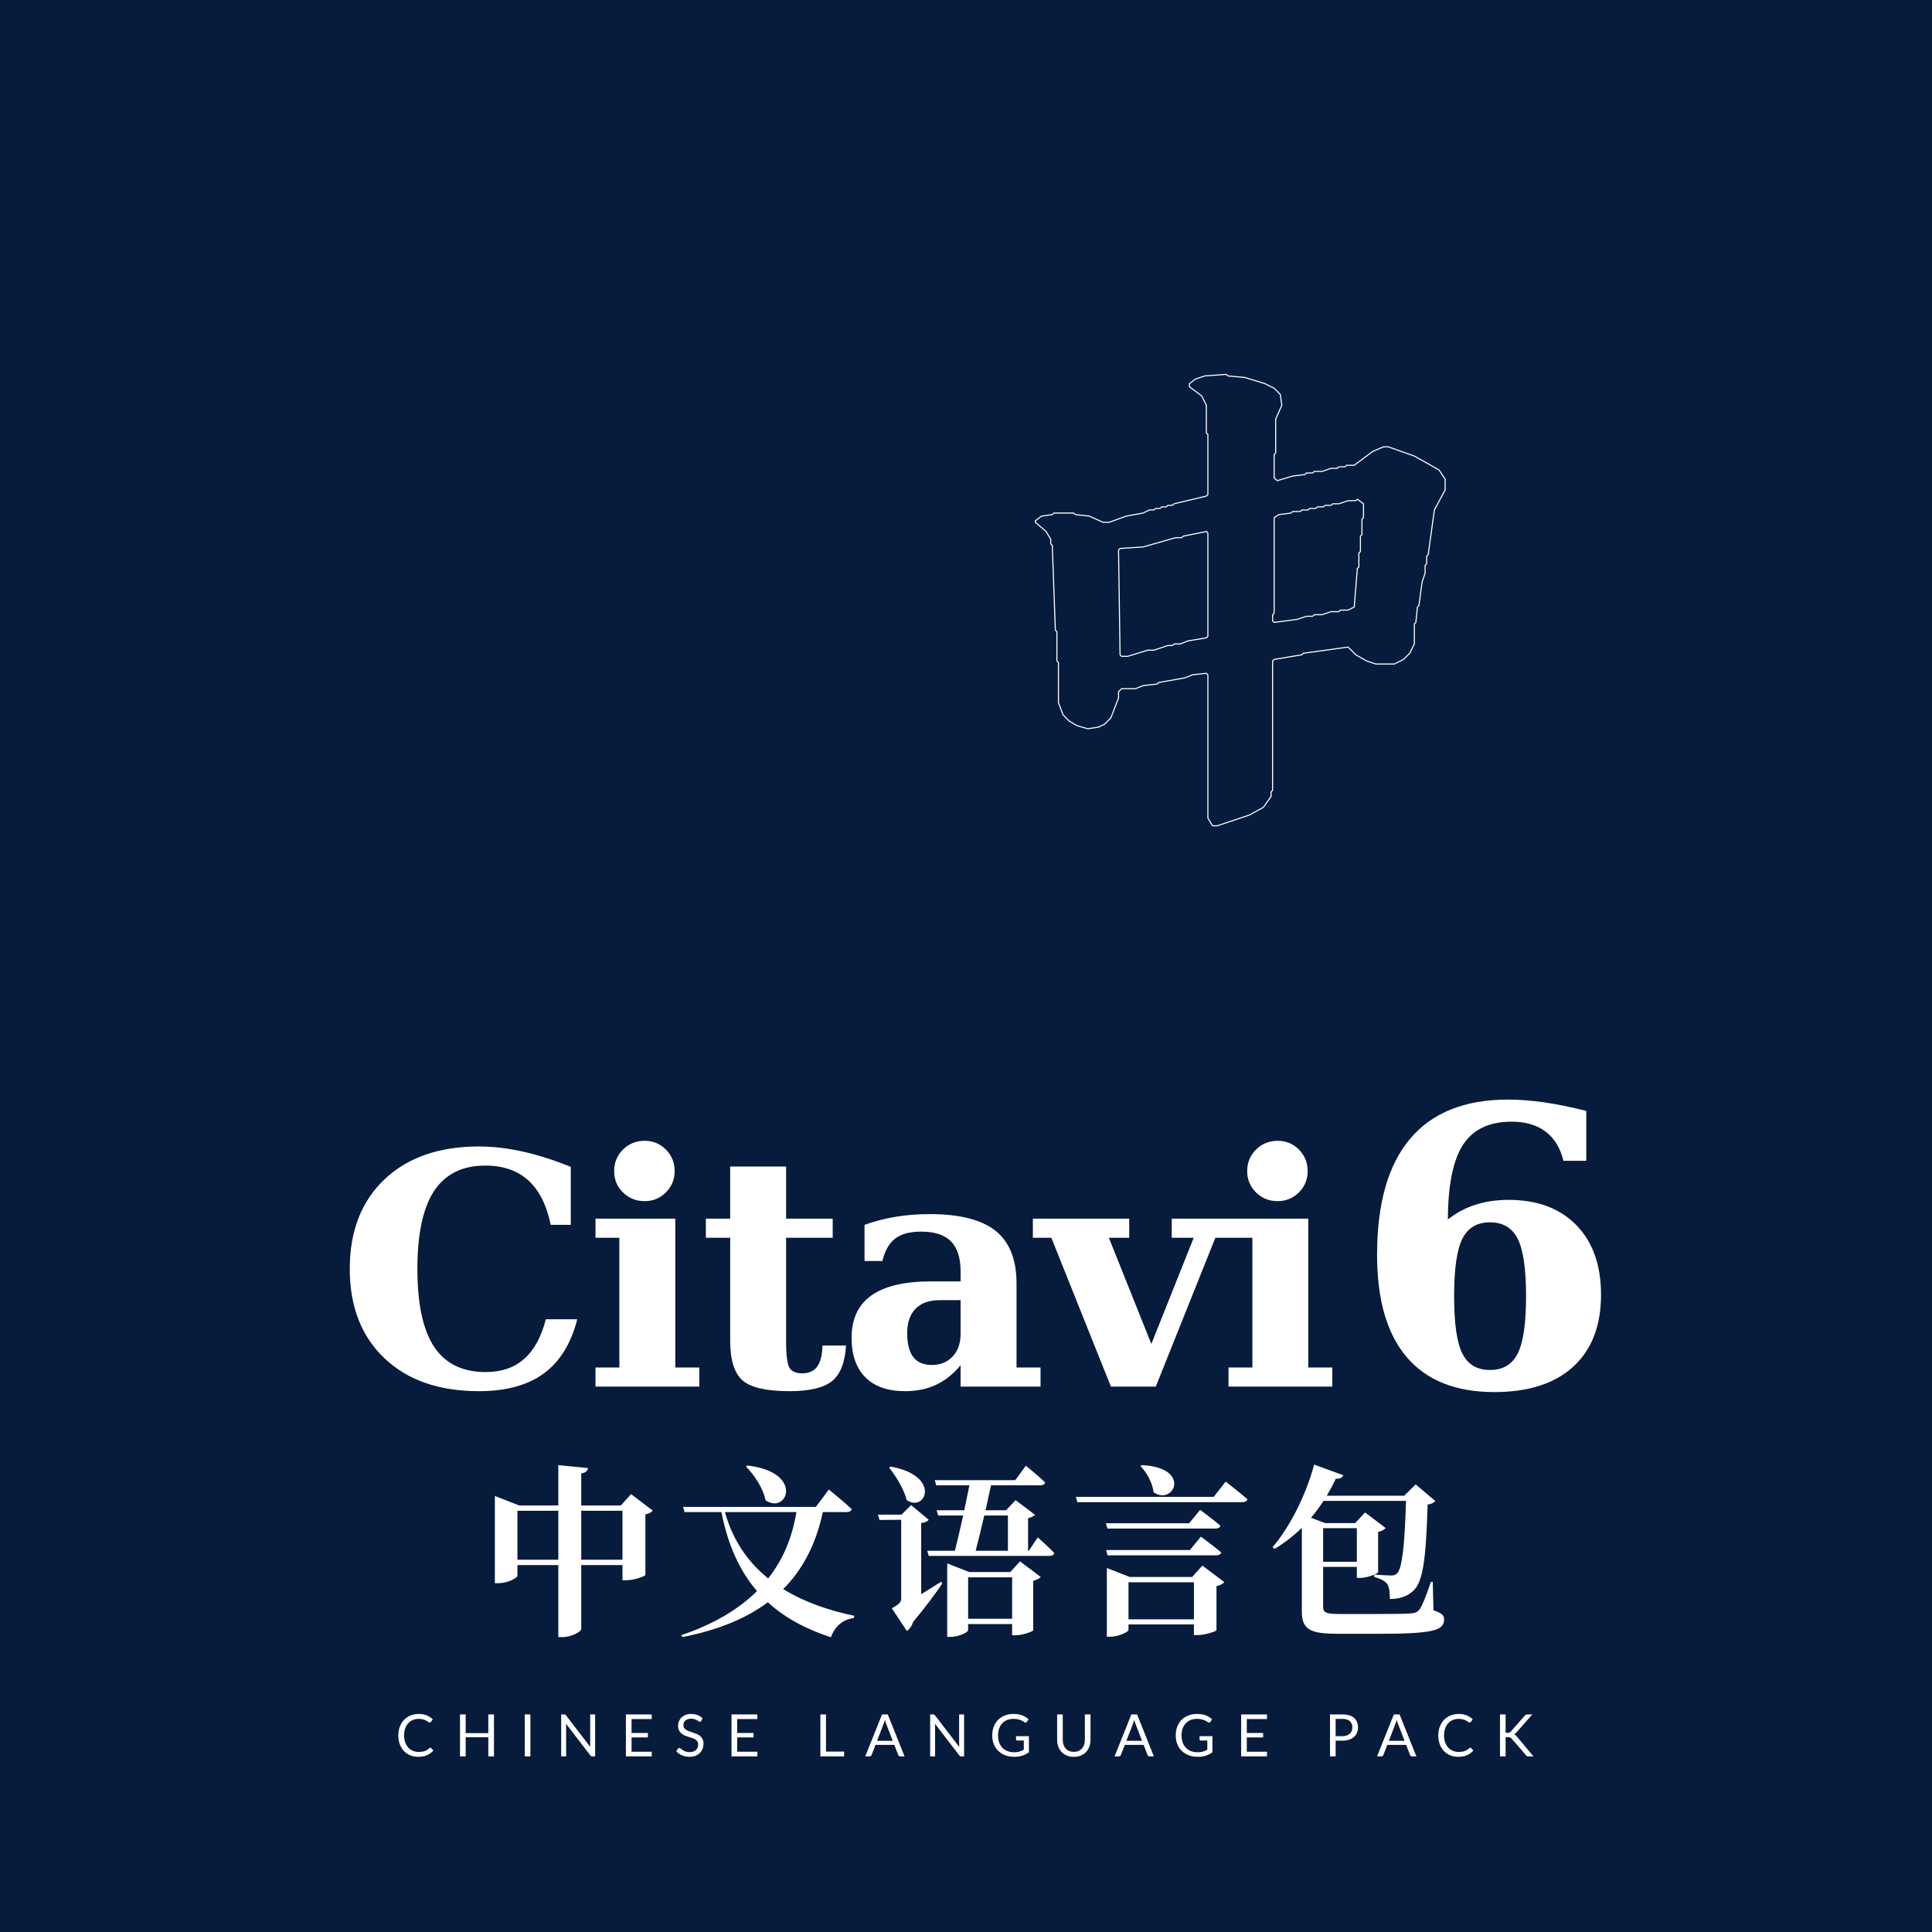
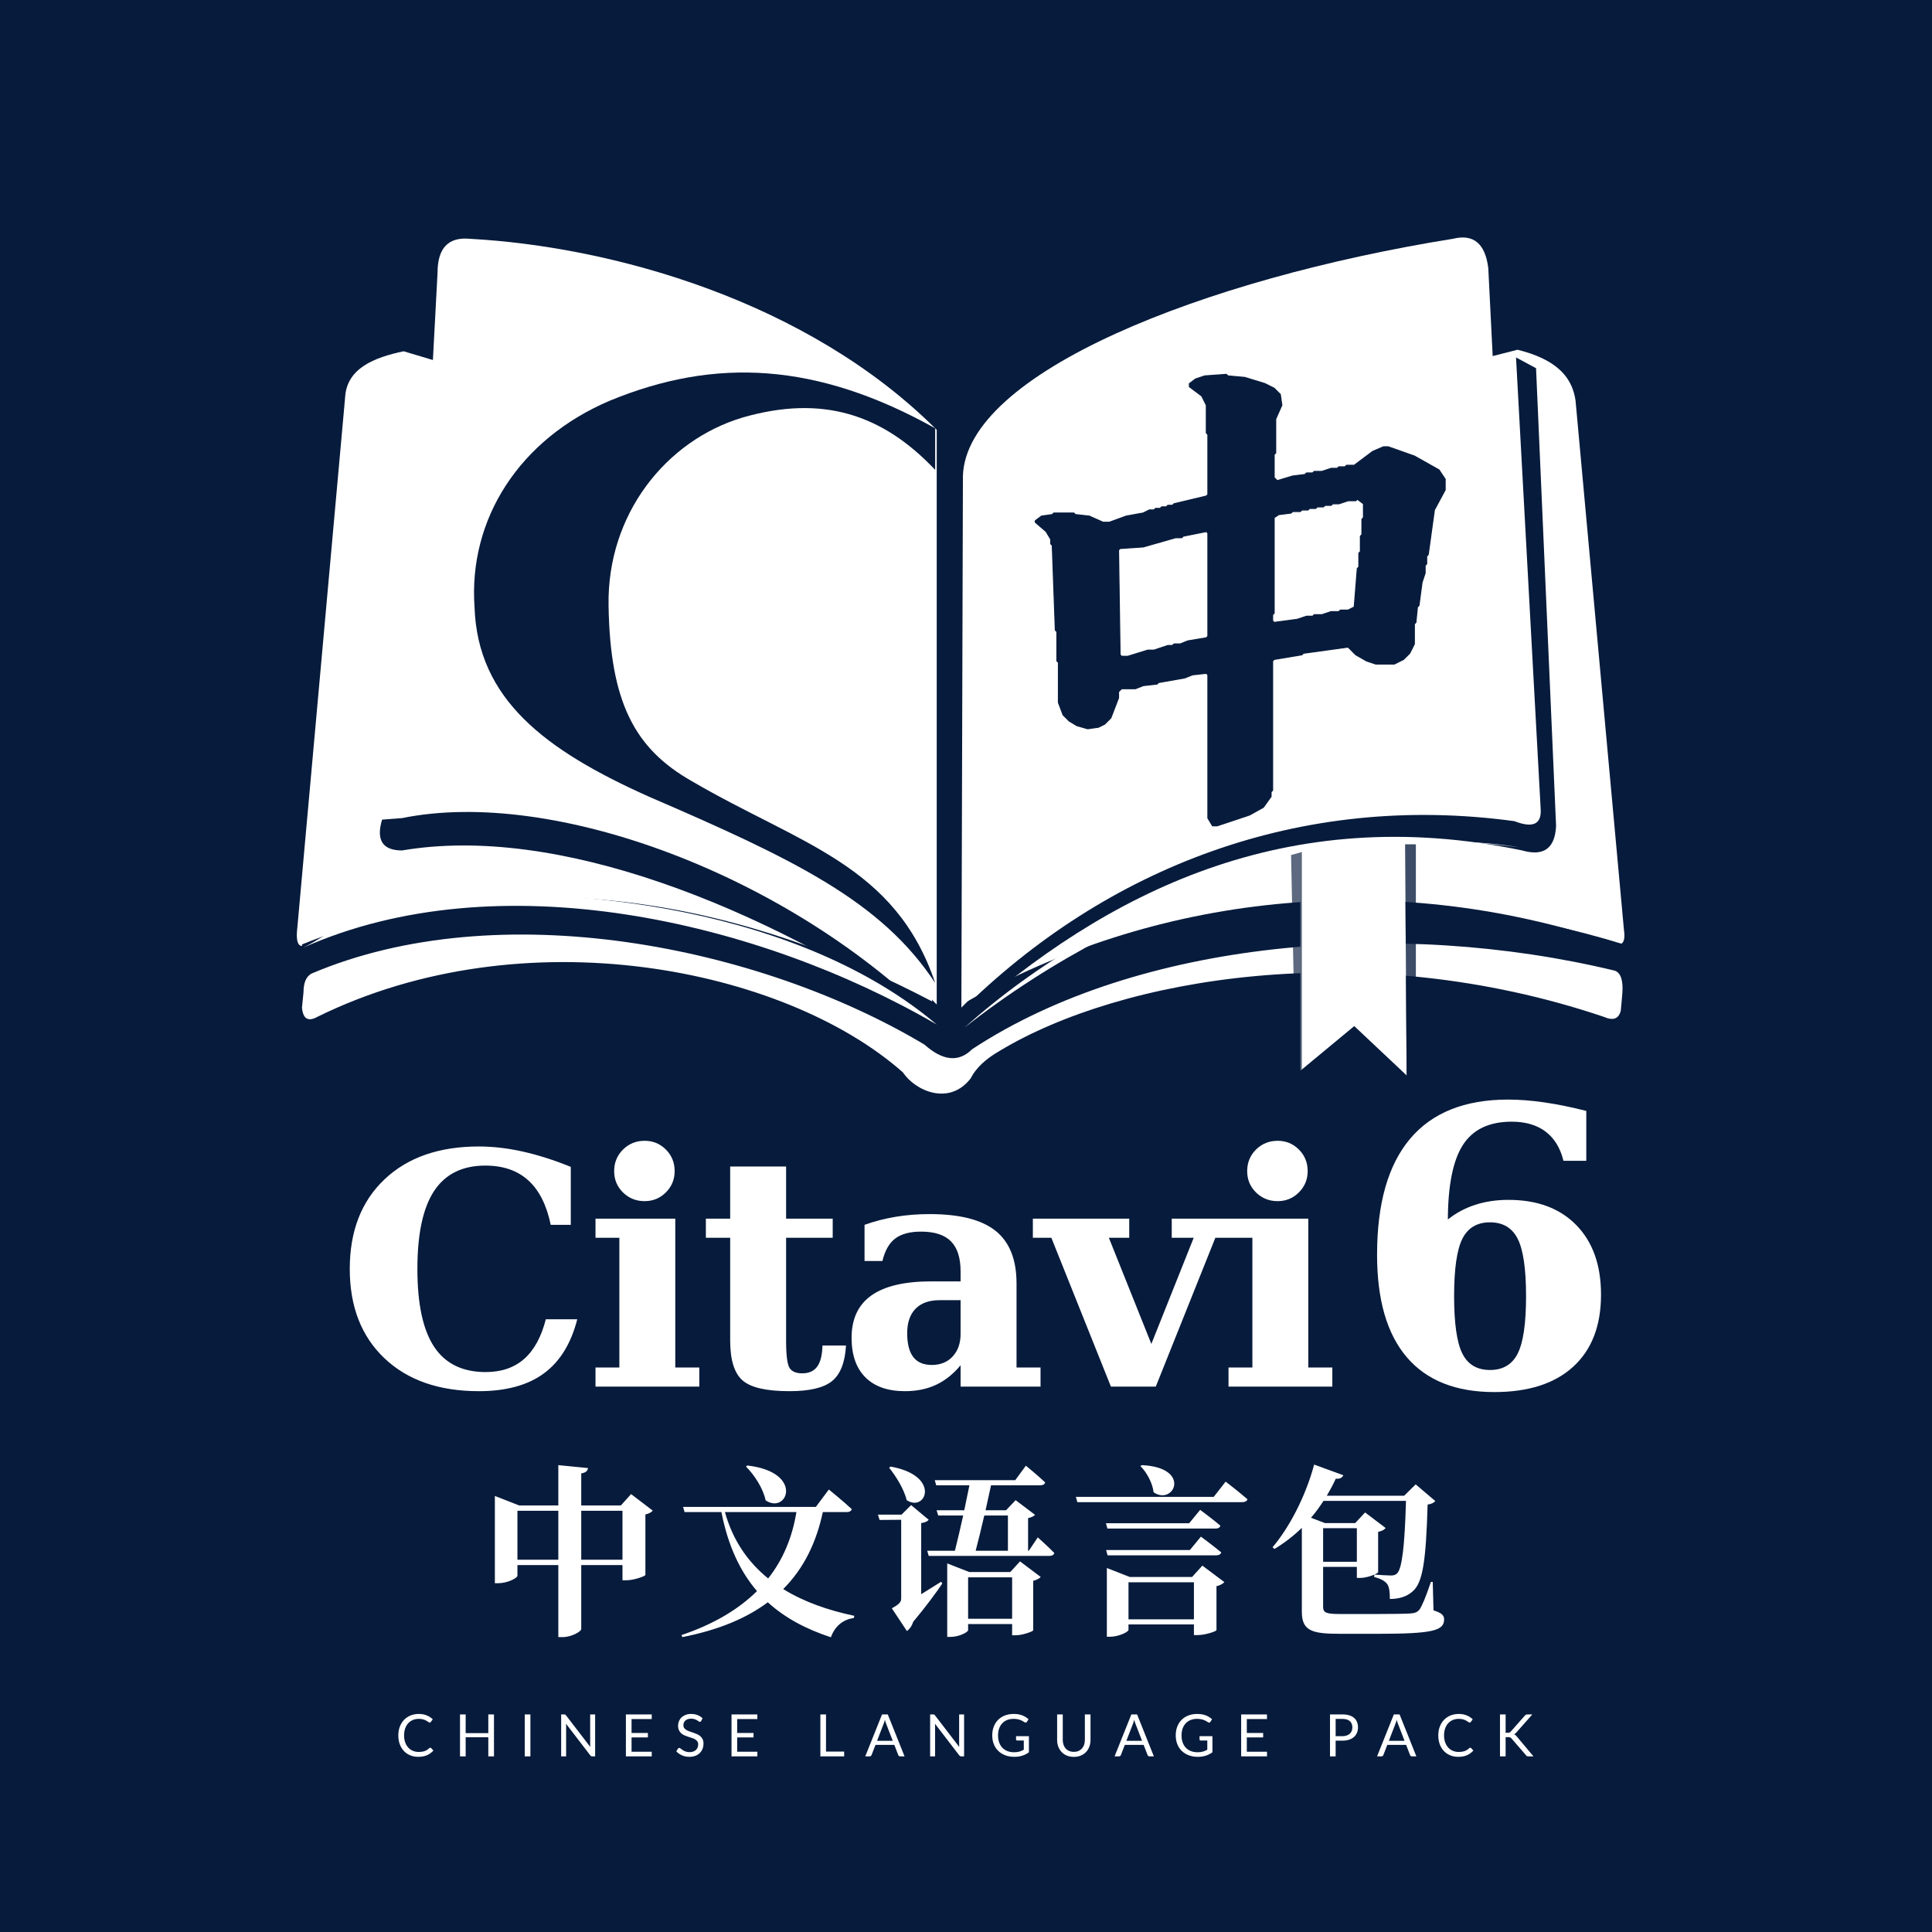
<svg xmlns="http://www.w3.org/2000/svg" width="1254" height="1254" viewBox="0 0 1254 1254" role="img">
  <defs>
    <linearGradient id="blue-front" x1="0" y1="0" x2="1" y2="0">
      <stop offset="0" stop-color="#208EF2" />
      <stop offset=".43" stop-color="#0866BE" />
      <stop offset="1" stop-color="#002455" />
    </linearGradient>
    <linearGradient id="blue-rear" x1="0" y1="0" x2="1" y2="1">
      <stop offset="0" stop-color="#147BCD" />
      <stop offset=".65" stop-color="#003D87" />
      <stop offset="1" stop-color="#032356" />
    </linearGradient>
    <linearGradient id="blue-edge" x1="0" y1="0" x2="1" y2="0">
      <stop offset="0" stop-color="#1896F2" />
      <stop offset=".55" stop-color="#0257A9" />
      <stop offset="1" stop-color="#001A46" />
    </linearGradient>
    <linearGradient id="red-front" x1="0" y1="1" x2="1" y2="0">
      <stop offset="0" stop-color="#B8000C" />
      <stop offset=".49" stop-color="#E31511" />
      <stop offset="1" stop-color="#FF5540" />
    </linearGradient>
    <linearGradient id="red-rear" x1="0" y1="1" x2="1" y2="0">
      <stop offset="0" stop-color="#A50016" />
      <stop offset=".6" stop-color="#D9191D" />
      <stop offset="1" stop-color="#FF583B" />
    </linearGradient>
    <linearGradient id="red-ribbon" x1="0" y1="0" x2="0" y2="1">
      <stop offset="0" stop-color="#980825" />
      <stop offset=".22" stop-color="#C5072D" />
      <stop offset="1" stop-color="#FF4040" />
    </linearGradient>
    <linearGradient id="red-six" x1="0" y1="0" x2="1" y2="1">
      <stop offset="0" stop-color="#FF4E41" />
      <stop offset="1" stop-color="#C40716" />
    </linearGradient>
    <linearGradient id="navy-letter" x1="0" y1="0" x2="0" y2="1">
      <stop offset="0" stop-color="#092E69" />
      <stop offset="1" stop-color="#001946" />
    </linearGradient>
  </defs>
  <rect width="1254" height="1254" fill="#071B3C" />
  <g id="book-symbol" role="img" aria-label="蓝红翻开书本、字母C和中文字中的社区本地化徽标">
    <g id="page-edges">
-       <path id="back-page-left" fill="#071B3C" d="M262 228 C243 232 225 239 224 258 L193 602 Q191 619 201 612 C343 554 489 589 605 650 L603 330 Z" />
-       <path id="back-page-right" fill="#071B3C" d="M985 227 C1009 233 1022 244 1023 264 L1054 603 Q1056 616 1047 612 C901 563 749 581 626 651 L628 318 Z" />
+       <path id="back-page-left" fill="#FFFFFF" d="M262 228 C243 232 225 239 224 258 L193 602 Q191 619 201 612 C343 554 489 589 605 650 L603 330 Z" />
+       <path id="back-page-right" fill="#FFFFFF" d="M985 227 C1009 233 1022 244 1023 264 L1054 603 Q1056 616 1047 612 C901 563 749 581 626 651 L628 318 Z" />
    </g>
    <g id="front-pages">
-       <path id="front-page-blue" fill="#071B3C" d="M305 155 C397 160 524 195 608 279 L608 652 C506 546 360 524 265 534 L284 177 Q284 153 305 155 Z" />
-       <path id="front-page-red" fill="#071B3C" d="M625 309 C627 242 781 181 943 155 Q963 150 966 174 L984 534 C841 516 717 560 624 654 Z" />
+       <path id="front-page-blue" fill="#FFFFFF" d="M305 155 C397 160 524 195 608 279 L608 652 C506 546 360 524 265 534 L284 177 Q284 153 305 155 Z" />
+       <path id="front-page-red" fill="#FFFFFF" d="M625 309 C627 242 781 181 943 155 Q963 150 966 174 L984 534 C841 516 717 560 624 654 Z" />
      <path id="inner-white-c" fill="#071B3C" d="M607 278 C530 235 464 232 396 260 C337 285 304 337 308 394 C310 454 354 487 421 517 C516 558 572 585 607 638 C581 561 519 548 449 507 C412 486 396 456 395 393 C394 334 432 286 482 271 C534 256 573 269 607 305 Z" />
-       <path id="chinese-zhong" fill="#071B3C" fill-rule="evenodd" stroke="#FFFFFF" stroke-width="0.7" stroke-linejoin="round" d="M796,243 L782,244 L776,246 L772,249 L772,251 L780,257 L783,263 L783,281 L784,282 L784,321 L783,322 L762,327 L761,328 L758,328 L757,329 L754,329 L753,330 L750,330 L749,331 L746,331 L742,333 L731,335 L720,339 L716,339 L707,335 L698,334 L697,333 L684,333 L683,334 L676,335 L672,338 L672,339 L679,345 L682,350 L682,353 L683,354 L685,409 L686,410 L686,429 L687,430 L687,456 L690,464 L694,468 L699,471 L706,473 L713,472 L717,470 L721,466 L726,453 L726,449 L728,447 L737,447 L742,445 L751,444 L752,443 L769,440 L774,438 L783,437 L784,438 L784,531 L787,536 L790,536 L811,529 L820,524 L825,517 L825,514 L826,513 L826,429 L827,428 L845,425 L846,424 L875,420 L880,425 L887,429 L893,431 L905,431 L911,428 L915,424 L918,418 L918,405 L919,404 L920,394 L921,393 L923,378 L925,372 L925,367 L926,366 L926,361 L927,360 L931,331 L938,318 L938,311 L934,305 L918,296 L901,290 L898,290 L891,293 L879,302 L874,302 L873,303 L869,303 L868,304 L864,304 L858,306 L853,306 L852,307 L848,307 L847,308 L839,309 L829,312 L827,310 L827,295 L828,294 L828,272 L832,263 L831,256 L827,252 L821,249 L808,245 L797,244 Z M783,345 L784,346 L784,413 L783,414 L771,416 L766,418 L762,418 L761,419 L758,419 L749,422 L745,422 L732,426 L728,426 L727,425 L726,357 L727,356 L742,355 L763,349 L767,349 L768,348 Z M885,327 L885,336 L884,337 L884,347 L883,348 L883,358 L882,359 L882,368 L881,369 L879,394 L875,396 L870,396 L869,397 L864,397 L858,399 L853,399 L852,400 L848,400 L842,402 L827,404 L826,403 L826,399 L827,398 L827,336 L830,334 L838,333 L839,332 L844,332 L845,331 L849,331 L850,330 L854,330 L855,329 L859,329 L860,328 L864,328 L865,327 L869,327 L875,325 L880,325 L881,324 Z" />
+       <path id="chinese-zhong" fill="#071B3C" fill-rule="evenodd" stroke="#071B3C" stroke-width="0.7" stroke-linejoin="round" d="M796,243 L782,244 L776,246 L772,249 L772,251 L780,257 L783,263 L783,281 L784,282 L784,321 L783,322 L762,327 L761,328 L758,328 L757,329 L754,329 L753,330 L750,330 L749,331 L746,331 L742,333 L731,335 L720,339 L716,339 L707,335 L698,334 L697,333 L684,333 L683,334 L676,335 L672,338 L672,339 L679,345 L682,350 L682,353 L683,354 L685,409 L686,410 L686,429 L687,430 L687,456 L690,464 L694,468 L699,471 L706,473 L713,472 L717,470 L721,466 L726,453 L726,449 L728,447 L737,447 L742,445 L751,444 L752,443 L769,440 L774,438 L783,437 L784,438 L784,531 L787,536 L790,536 L811,529 L820,524 L825,517 L825,514 L826,513 L826,429 L827,428 L845,425 L846,424 L875,420 L880,425 L887,429 L893,431 L905,431 L911,428 L915,424 L918,418 L918,405 L919,404 L920,394 L921,393 L923,378 L925,372 L925,367 L926,366 L926,361 L927,360 L931,331 L938,318 L938,311 L934,305 L918,296 L901,290 L898,290 L891,293 L879,302 L874,302 L873,303 L869,303 L868,304 L864,304 L858,306 L853,306 L852,307 L848,307 L847,308 L839,309 L829,312 L827,310 L827,295 L828,294 L828,272 L832,263 L831,256 L827,252 L821,249 L808,245 L797,244 Z M783,345 L784,346 L784,413 L783,414 L771,416 L766,418 L762,418 L761,419 L758,419 L749,422 L745,422 L732,426 L728,426 L727,425 L726,357 L727,356 L742,355 L763,349 L767,349 L768,348 Z M885,327 L885,336 L884,337 L884,347 L883,348 L883,358 L882,359 L882,368 L881,369 L879,394 L875,396 L870,396 L869,397 L864,397 L858,399 L853,399 L852,400 L848,400 L842,402 L827,404 L826,403 L826,399 L827,398 L827,336 L830,334 L838,333 L839,332 L844,332 L845,331 L849,331 L850,330 L854,330 L855,329 L859,329 L860,328 L864,328 L865,327 L869,327 L875,325 L880,325 L881,324 Z" />
    </g>
    <g id="book-folio-lines">
      <path id="blue-fold-white" fill="#071B3C" d="M261 531 C359 511 513 568 609 665 C493 587 361 535 261 552 Q242 552 248 532 Z" />
      <path id="red-fold-white" fill="#071B3C" d="M624 656 C718 563 844 514 983 533 Q1001 540 1000 525 L984 232 L997 239 L1010 536 Q1009 558 988 552 C835 520 718 579 624 663 Z" />
      <path id="blue-bottom-white" fill="#071B3C" d="M196 613 C327 560 470 585 610 672 C500 602 341 583 197 633 Z" />
      <path id="red-bottom-white" fill="#071B3C" d="M623 672 C773 575 925 573 1054 613 L1052 639 C903 593 761 613 624 688 Z" />
-       <path id="left-mid-ink" fill="#071B3C" d="M197 615 C323 559 491 597 608 665 C523 593 377 570 255 585 C233 590 215 606 197 615 Z" />
-       <path id="right-mid-ink" fill="#071B3C" d="M626 667 C739 578 889 533 986 550 C856 532 720 583 626 667 Z" />
-       <path id="bottom-left-strip" fill="#071B3C" d="M202 632 C324 580 493 614 600 678 Q618 694 631 681 C739 610 907 596 1048 630 Q1054 632 1053 645 L1052 656 Q1050 664 1041 660 C884 607 727 635 649 682 Q635 690 630 700 C616 718 594 708 586 696 C509 628 340 594 206 660 Q197 665 196 654 L197 644 Q197 635 202 632 Z" />
+       <path id="left-mid-ink" fill="#FFFFFF" d="M197 615 C323 559 491 597 608 665 C523 593 377 570 255 585 C233 590 215 606 197 615 Z" />
+       <path id="right-mid-ink" fill="#FFFFFF" d="M626 667 C739 578 889 533 986 550 C856 532 720 583 626 667 Z" />
+       <path id="bottom-left-strip" fill="#FFFFFF" d="M202 632 C324 580 493 614 600 678 Q618 694 631 681 C739 610 907 596 1048 630 Q1054 632 1053 645 L1052 656 Q1050 664 1041 660 C884 607 727 635 649 682 Q635 690 630 700 C616 718 594 708 586 696 C509 628 340 594 206 660 Q197 665 196 654 L197 644 Q197 635 202 632 Z" />
      <path id="center-fold-highlight" fill="#071B3C" d="M595 659 Q615 693 637 659 Q624 680 615 679 Q603 677 595 659 Z" />
    </g>
    <g id="bookmark-layer">
-       <path id="red-bookmark" fill="#071B3C" d="M844 553 L912 548 L913 698 L879 666 L844 695 Z" />
+       <path id="red-bookmark" fill="#FFFFFF" d="M844 553 L912 548 L913 698 L879 666 L844 695 Z" />
      <path id="bookmark-edge" fill="#071B3C" opacity=".66" d="M838 555 L845 553 L845 695 L841 699 Z" />
      <path id="bookmark-fold-right" fill="#071B3C" opacity=".78" d="M912 548 L919 548 L919 701 L913 697 Z" />
    </g>
  </g>
  <g id="editable-wordmark" transform="translate(626 900) scale(1)">
    <text id="citavi-name" x="244" y="0" font-family="DejaVu Serif, serif" font-weight="700" font-size="210" fill="#FFFFFF" text-anchor="end" letter-spacing="-6">Citavi</text>
    <text id="citavi-six" x="252" y="0" font-family="DejaVu Serif, serif" font-weight="700" font-size="251" fill="#FFFFFF" text-anchor="start">6</text>
    <text id="chinese-title" x="0" y="152" font-family="Noto Serif CJK SC, Source Han Serif SC, serif" font-weight="700" font-size="119" letter-spacing="9" fill="#FFFFFF" text-anchor="middle">中文语言包</text>
    <text id="english-descriptor" x="0" y="240" font-family="Lato, Arial, sans-serif" font-weight="400" font-size="38" letter-spacing="13" fill="#FFFFFF" text-anchor="middle">CHINESE LANGUAGE PACK</text>
  </g>
</svg>
